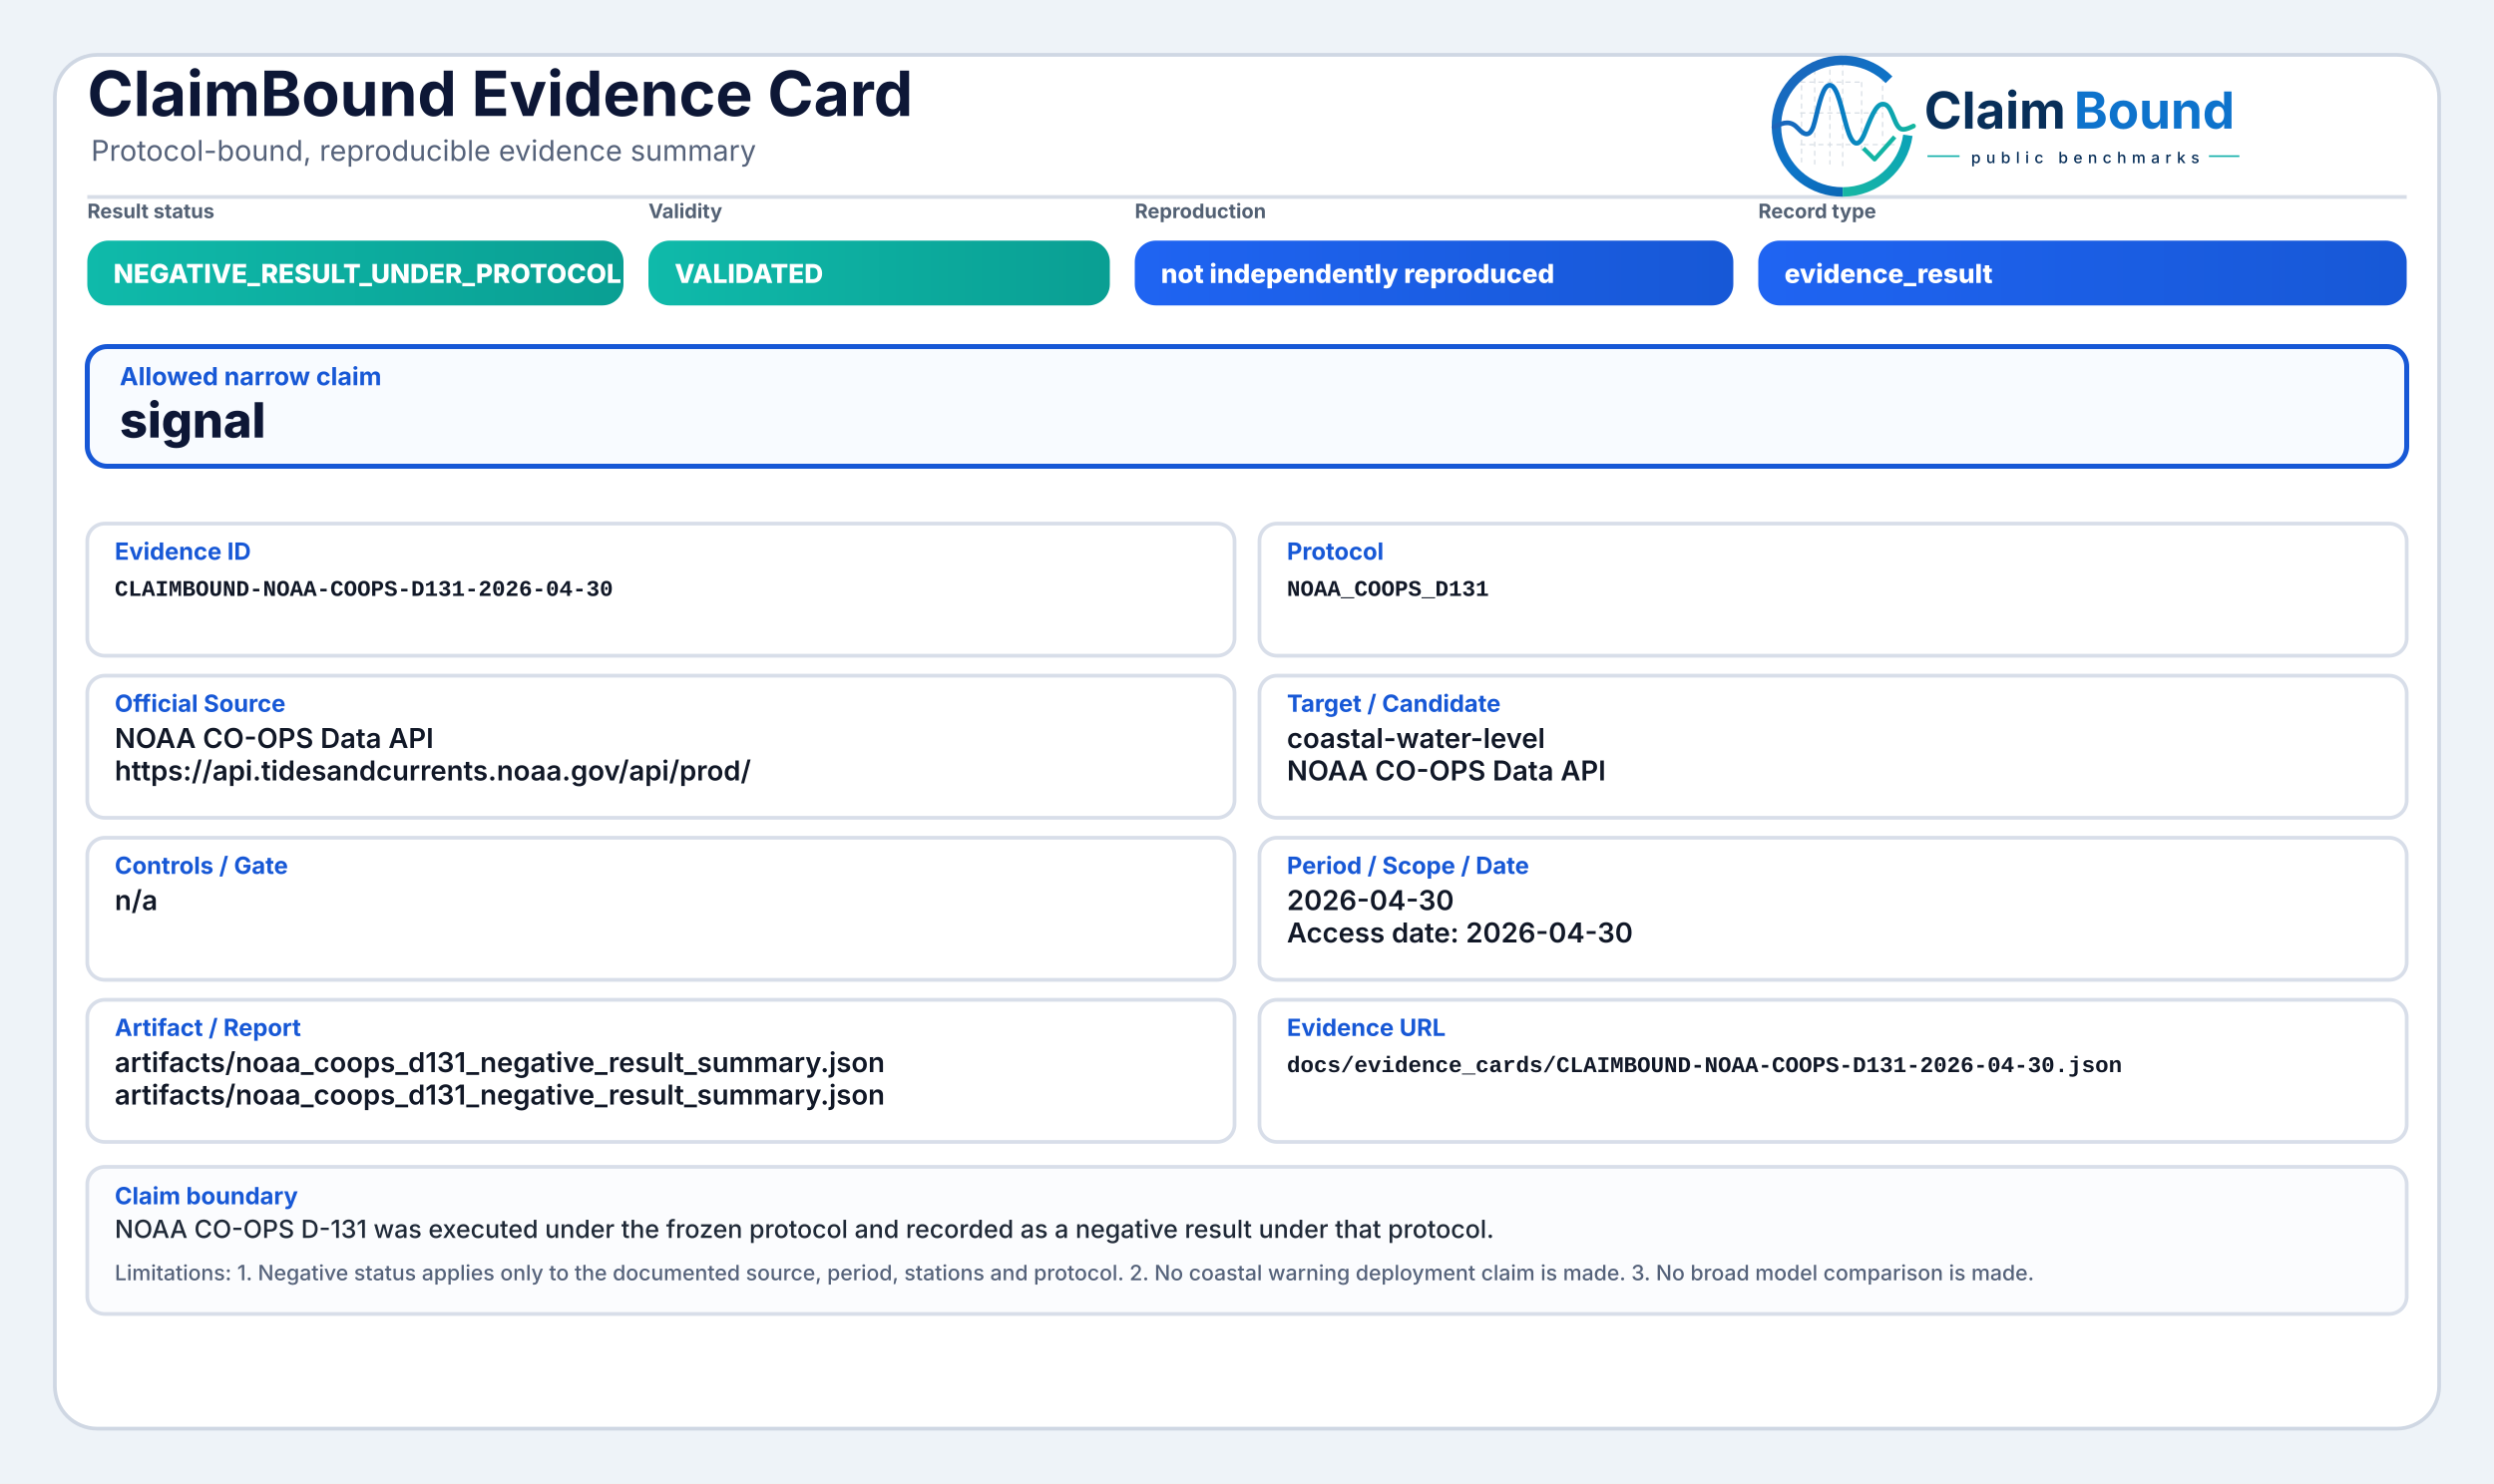
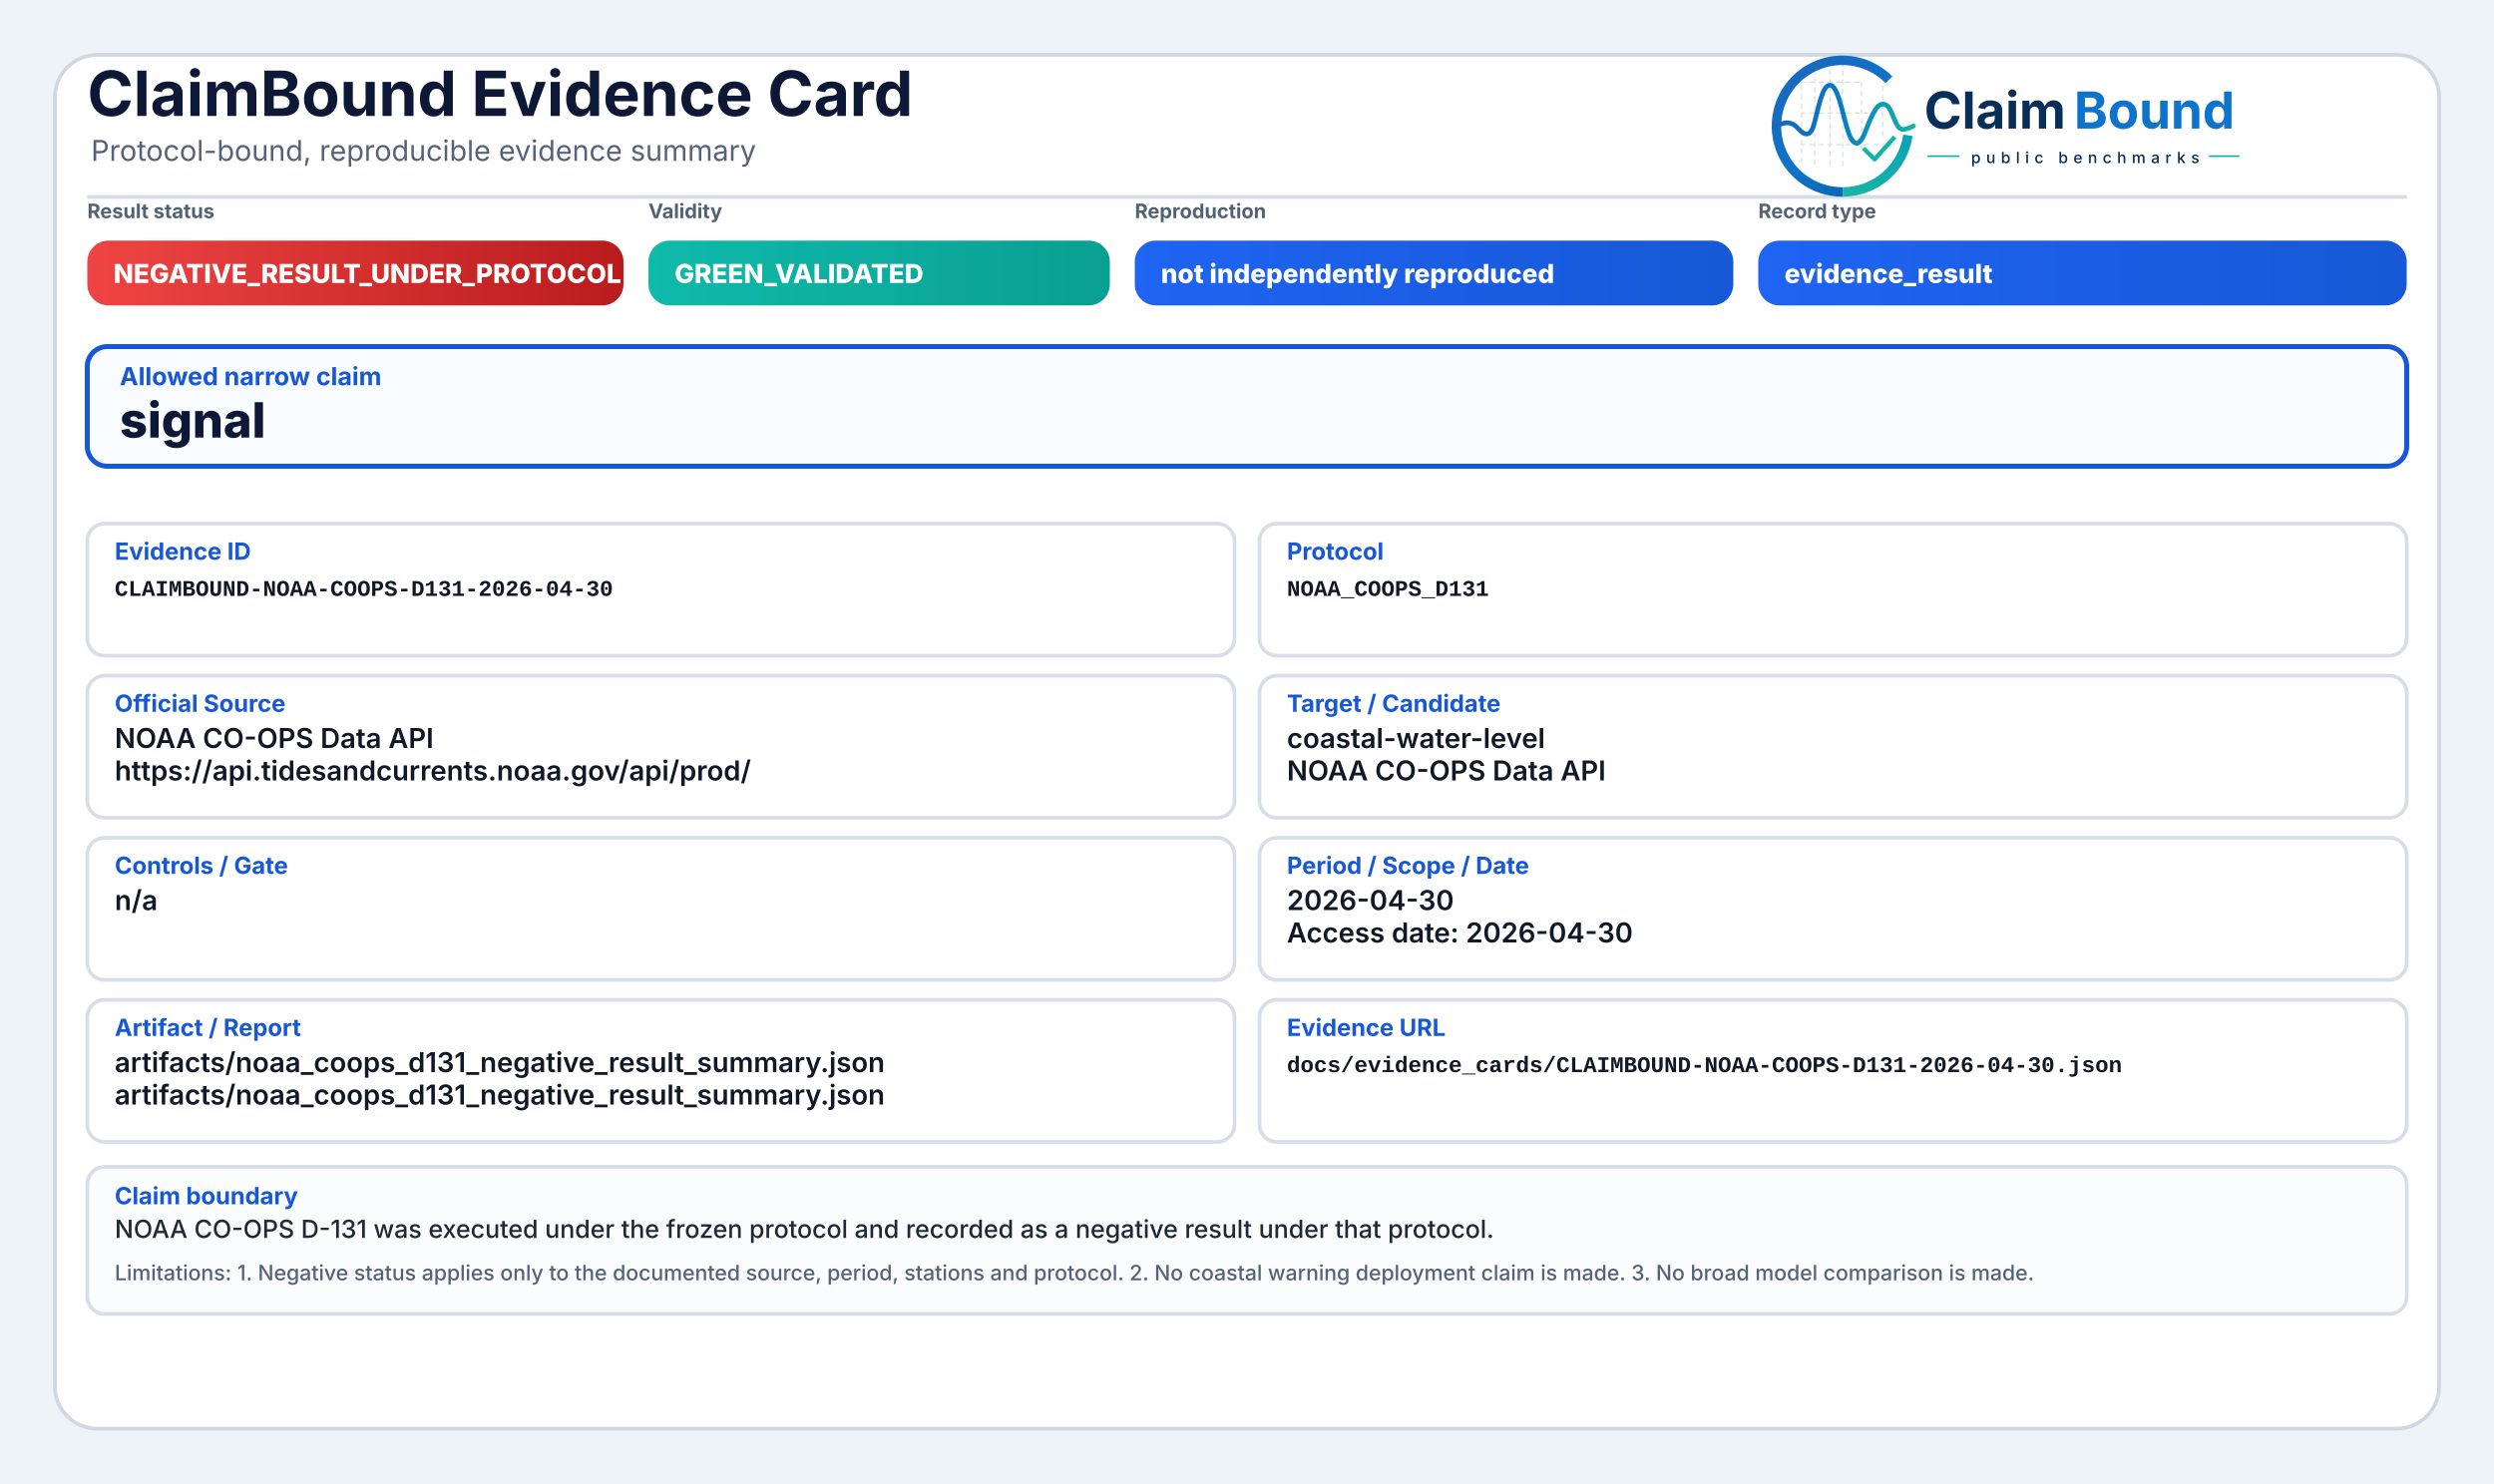
<svg xmlns="http://www.w3.org/2000/svg" width="2000" height="1190" viewBox="0 0 2000 1190" role="img" aria-label="ClaimBound Evidence Card">
  <defs>
    <style>
      .title{font-family:Inter,'Segoe UI',Arial,sans-serif;font-size:50px;font-weight:750;fill:#0d1736}
      .subtitle{font-family:Inter,'Segoe UI',Arial,sans-serif;font-size:23px;font-weight:400;fill:#55627a}
      .chipLabel{font-family:Inter,'Segoe UI',Arial,sans-serif;font-size:16px;font-weight:650;fill:#536174;text-transform:uppercase}
      .chipText{font-family:Inter,'Segoe UI',Arial,sans-serif;font-size:21px;font-weight:800;fill:#ffffff}
      .claimLabel{font-family:Inter,'Segoe UI',Arial,sans-serif;font-size:20px;font-weight:750;fill:#1758d6}
      .claimText{font-family:Inter,'Segoe UI',Arial,sans-serif;font-size:39px;font-weight:800;fill:#0d1736}
      .fieldLabel{font-family:Inter,'Segoe UI',Arial,sans-serif;font-size:19px;font-weight:750;fill:#1758d6}
      .fieldText{font-family:Inter,'Segoe UI',Arial,sans-serif;font-size:22px;font-weight:600;fill:#111827}
      .mono{font-family:SFMono-Regular,Consolas,'Liberation Mono',monospace;font-size:18px;font-weight:600;fill:#111827}
      .bodyText{font-family:Inter,'Segoe UI',Arial,sans-serif;font-size:20px;font-weight:500;fill:#1f2937}
      .muted{font-family:Inter,'Segoe UI',Arial,sans-serif;font-size:17px;font-weight:500;fill:#55627a}
    </style>
-     <linearGradient id="okGrad" x1="0" y1="0" x2="1" y2="0">
+     <linearGradient id="greenGrad" x1="0" y1="0" x2="1" y2="0">
      <stop offset="0%" stop-color="#0fbaaa" />
      <stop offset="100%" stop-color="#0a9f93" />
+     </linearGradient>
+     <linearGradient id="yellowGrad" x1="0" y1="0" x2="1" y2="0">
+       <stop offset="0%" stop-color="#fbbf24" />
+       <stop offset="100%" stop-color="#d97706" />
+     </linearGradient>
+     <linearGradient id="amberGrad" x1="0" y1="0" x2="1" y2="0">
+       <stop offset="0%" stop-color="#f97316" />
+       <stop offset="100%" stop-color="#c2410c" />
+     </linearGradient>
+     <linearGradient id="redGrad" x1="0" y1="0" x2="1" y2="0">
+       <stop offset="0%" stop-color="#ef4444" />
+       <stop offset="100%" stop-color="#b91c1c" />
+     </linearGradient>
+     <linearGradient id="grayGrad" x1="0" y1="0" x2="1" y2="0">
+       <stop offset="0%" stop-color="#64748b" />
+       <stop offset="100%" stop-color="#475569" />
    </linearGradient>
    <linearGradient id="blueGrad" x1="0" y1="0" x2="1" y2="0">
      <stop offset="0%" stop-color="#1f64f2" />
      <stop offset="100%" stop-color="#1758d6" />
    </linearGradient>
    <linearGradient id="logoRingBlue" x1="73" y1="453" x2="348" y2="793" gradientUnits="userSpaceOnUse">
      <stop offset="0" stop-color="#1E64BA" />
      <stop offset="0.55" stop-color="#0C75C8" />
      <stop offset="1" stop-color="#0A5FAB" />
    </linearGradient>
    <linearGradient id="logoRingTeal" x1="221" y1="792" x2="403" y2="594" gradientUnits="userSpaceOnUse">
      <stop offset="0" stop-color="#18B7A3" />
      <stop offset="1" stop-color="#089EBC" />
    </linearGradient>
    <linearGradient id="logoSignalGradient" x1="61" y1="628" x2="404" y2="628" gradientUnits="userSpaceOnUse">
      <stop offset="0" stop-color="#1E64BA" />
      <stop offset="0.43" stop-color="#0877C4" />
      <stop offset="0.72" stop-color="#0A97BB" />
      <stop offset="1" stop-color="#14B69E" />
    </linearGradient>
  </defs>
  <rect x="0" y="0" width="2000" height="1190" fill="#eef3f8" />
  <rect x="44" y="44" width="1912" height="1102" rx="34" fill="#ffffff" stroke="#cfd7e3" stroke-width="3" />
  <path d="M70 158 H1930" stroke="#d7dde7" stroke-width="3" />
  <text x="70" y="93" class="title">ClaimBound Evidence Card</text>
  <text x="73" y="129" class="subtitle">Protocol-bound, reproducible evidence summary</text>
  <g aria-label="ClaimBound public benchmarks logo" transform="translate(1415,52) scale(0.33) translate(-40,-478)">
    <g stroke-linecap="butt" stroke-linejoin="round">
      <g stroke="#CBD3DC" stroke-width="3.2" stroke-linecap="round" stroke-dasharray="10 12" opacity="0.72">
        <path d="M130 507V714" />
        <path d="M162 490V719" />
        <path d="M199 491V719" />
        <path d="M230 471V726" />
        <path d="M276 521V690" />
        <path d="M327 508V650" />
        <path d="M128 520H277" />
        <path d="M128 595H327" />
        <path d="M128 672H355" />
      </g>
      <path d="M342.6 514.3A160 160 0 1 0 230 787" fill="none" stroke="url(#logoRingBlue)" stroke-width="23" />
      <path d="M230 787A160 160 0 0 0 388.4 649.3" fill="none" stroke="url(#logoRingTeal)" stroke-width="23" />
      <path d="M63 629.5C87 616.4 104.3 613.6 121.2 632.2C140.7 653.8 153.4 651.6 162.1 616.2C173.8 568.5 182.5 527.5 198.9 527.5C217.5 527.5 228.4 590.6 240.3 630.8C253.4 675.4 268.6 682.8 284.6 641.5C303.5 592.9 315.2 567.6 333.7 574.7C352.6 582 355.7 635.1 376.6 634.9C386.2 634.8 394 630.4 402 626.8" fill="none" stroke="url(#logoSignalGradient)" stroke-width="11.5" stroke-linecap="round" />
      <path d="M284 684.5L307.5 707.7L353 657" fill="none" stroke="#12B4A4" stroke-width="10.5" stroke-linecap="square" />
    </g>
    <text x="428" y="633" font-family="Inter, Segoe UI, Arial, sans-serif" font-size="124" font-weight="750" fill="#082F59" text-rendering="geometricPrecision">Claim</text>
    <text x="792" y="633" font-family="Inter, Segoe UI, Arial, sans-serif" font-size="124" font-weight="750" fill="#0E73CC" text-rendering="geometricPrecision">Bound</text>
    <line x1="436" y1="700" x2="514" y2="700" stroke="#11AFA9" stroke-width="4" />
    <text x="542" y="717" font-family="Inter, Segoe UI, Arial, sans-serif" font-size="38" font-weight="500" letter-spacing="13" fill="#082F59">public benchmarks</text>
    <line x1="1120" y1="700" x2="1194" y2="700" stroke="#11AFA9" stroke-width="4" />
  </g>
  <text x="70" y="175" class="chipLabel">Result status</text>
-   <rect x="70" y="193" width="430" height="52" rx="17" fill="url(#okGrad)" />
+   <rect x="70" y="193" width="430" height="52" rx="17" fill="url(#redGrad)" />
  <text x="91" y="227" class="chipText">NEGATIVE_RESULT_UNDER_PROTOCOL</text>
  <text x="520" y="175" class="chipLabel">Validity</text>
-   <rect x="520" y="193" width="370" height="52" rx="17" fill="url(#okGrad)" />
-   <text x="541" y="227" class="chipText">VALIDATED</text>
+   <rect x="520" y="193" width="370" height="52" rx="17" fill="url(#greenGrad)" />
+   <text x="541" y="227" class="chipText">GREEN_VALIDATED</text>
  <text x="910" y="175" class="chipLabel">Reproduction</text>
  <rect x="910" y="193" width="480" height="52" rx="17" fill="url(#blueGrad)" />
  <text x="931" y="227" class="chipText">not independently reproduced</text>
  <text x="1410" y="175" class="chipLabel">Record type</text>
  <rect x="1410" y="193" width="520" height="52" rx="17" fill="url(#blueGrad)" />
  <text x="1431" y="227" class="chipText">evidence_result</text>
  <rect x="70" y="278" width="1860" height="96" rx="16" fill="#f8fbff" stroke="#1758d6" stroke-width="4" />
  <text x="96" y="309" class="claimLabel">Allowed narrow claim</text>
  <text x="96" y="351" class="claimText">signal</text>
  <rect x="70" y="420" width="920" height="106" rx="14" fill="#ffffff" stroke="#d8dee9" stroke-width="3" />
  <text x="92" y="449" class="fieldLabel">Evidence ID</text>
  <text x="92" y="478" class="mono">CLAIMBOUND-NOAA-COOPS-D131-2026-04-30</text>
  <rect x="1010" y="420" width="920" height="106" rx="14" fill="#ffffff" stroke="#d8dee9" stroke-width="3" />
  <text x="1032" y="449" class="fieldLabel">Protocol</text>
  <text x="1032" y="478" class="mono">NOAA_COOPS_D131</text>
  <rect x="70" y="542" width="920" height="114" rx="14" fill="#ffffff" stroke="#d8dee9" stroke-width="3" />
  <text x="92" y="571" class="fieldLabel">Official Source</text>
  <text x="92" y="600" class="fieldText">NOAA CO-OPS Data API</text>
  <text x="92" y="626" class="fieldText">https://api.tidesandcurrents.noaa.gov/api/prod/</text>
  <rect x="1010" y="542" width="920" height="114" rx="14" fill="#ffffff" stroke="#d8dee9" stroke-width="3" />
  <text x="1032" y="571" class="fieldLabel">Target / Candidate</text>
  <text x="1032" y="600" class="fieldText">coastal-water-level</text>
  <text x="1032" y="626" class="fieldText">NOAA CO-OPS Data API</text>
  <rect x="70" y="672" width="920" height="114" rx="14" fill="#ffffff" stroke="#d8dee9" stroke-width="3" />
  <text x="92" y="701" class="fieldLabel">Controls / Gate</text>
  <text x="92" y="730" class="fieldText">n/a</text>
  <rect x="1010" y="672" width="920" height="114" rx="14" fill="#ffffff" stroke="#d8dee9" stroke-width="3" />
  <text x="1032" y="701" class="fieldLabel">Period / Scope / Date</text>
  <text x="1032" y="730" class="fieldText">2026-04-30</text>
  <text x="1032" y="756" class="fieldText">Access date: 2026-04-30</text>
  <rect x="70" y="802" width="920" height="114" rx="14" fill="#ffffff" stroke="#d8dee9" stroke-width="3" />
  <text x="92" y="831" class="fieldLabel">Artifact / Report</text>
  <text x="92" y="860" class="fieldText">artifacts/noaa_coops_d131_negative_result_summary.json</text>
  <text x="92" y="886" class="fieldText">artifacts/noaa_coops_d131_negative_result_summary.json</text>
  <rect x="1010" y="802" width="920" height="114" rx="14" fill="#ffffff" stroke="#d8dee9" stroke-width="3" />
  <text x="1032" y="831" class="fieldLabel">Evidence URL</text>
  <text x="1032" y="860" class="mono">docs/evidence_cards/CLAIMBOUND-NOAA-COOPS-D131-2026-04-30.json</text>
  <rect x="70" y="936" width="1860" height="118" rx="14" fill="#fbfcfe" stroke="#d8dee9" stroke-width="3" />
  <text x="92" y="966" class="fieldLabel">Claim boundary</text>
  <text x="92" y="993" class="bodyText">NOAA CO-OPS D-131 was executed under the frozen protocol and recorded as a negative result under that protocol.</text>
  <text x="92" y="1027" class="muted">Limitations: 1. Negative status applies only to the documented source, period, stations and protocol. 2. No coastal warning deployment claim is made. 3. No broad model comparison is made.</text>
</svg>
